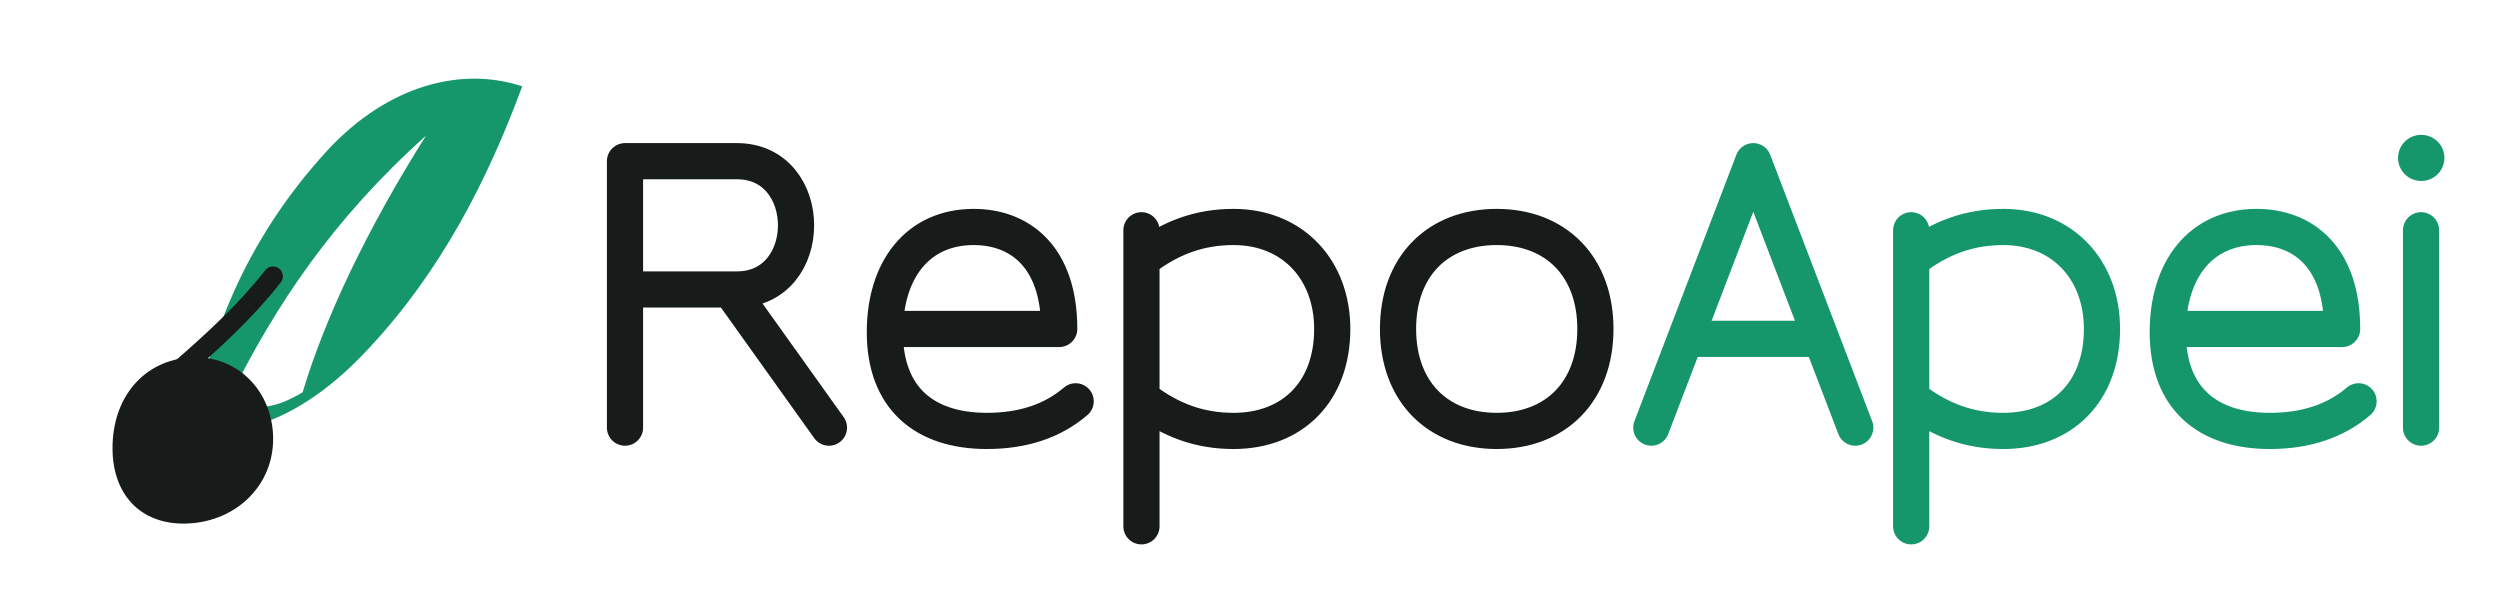
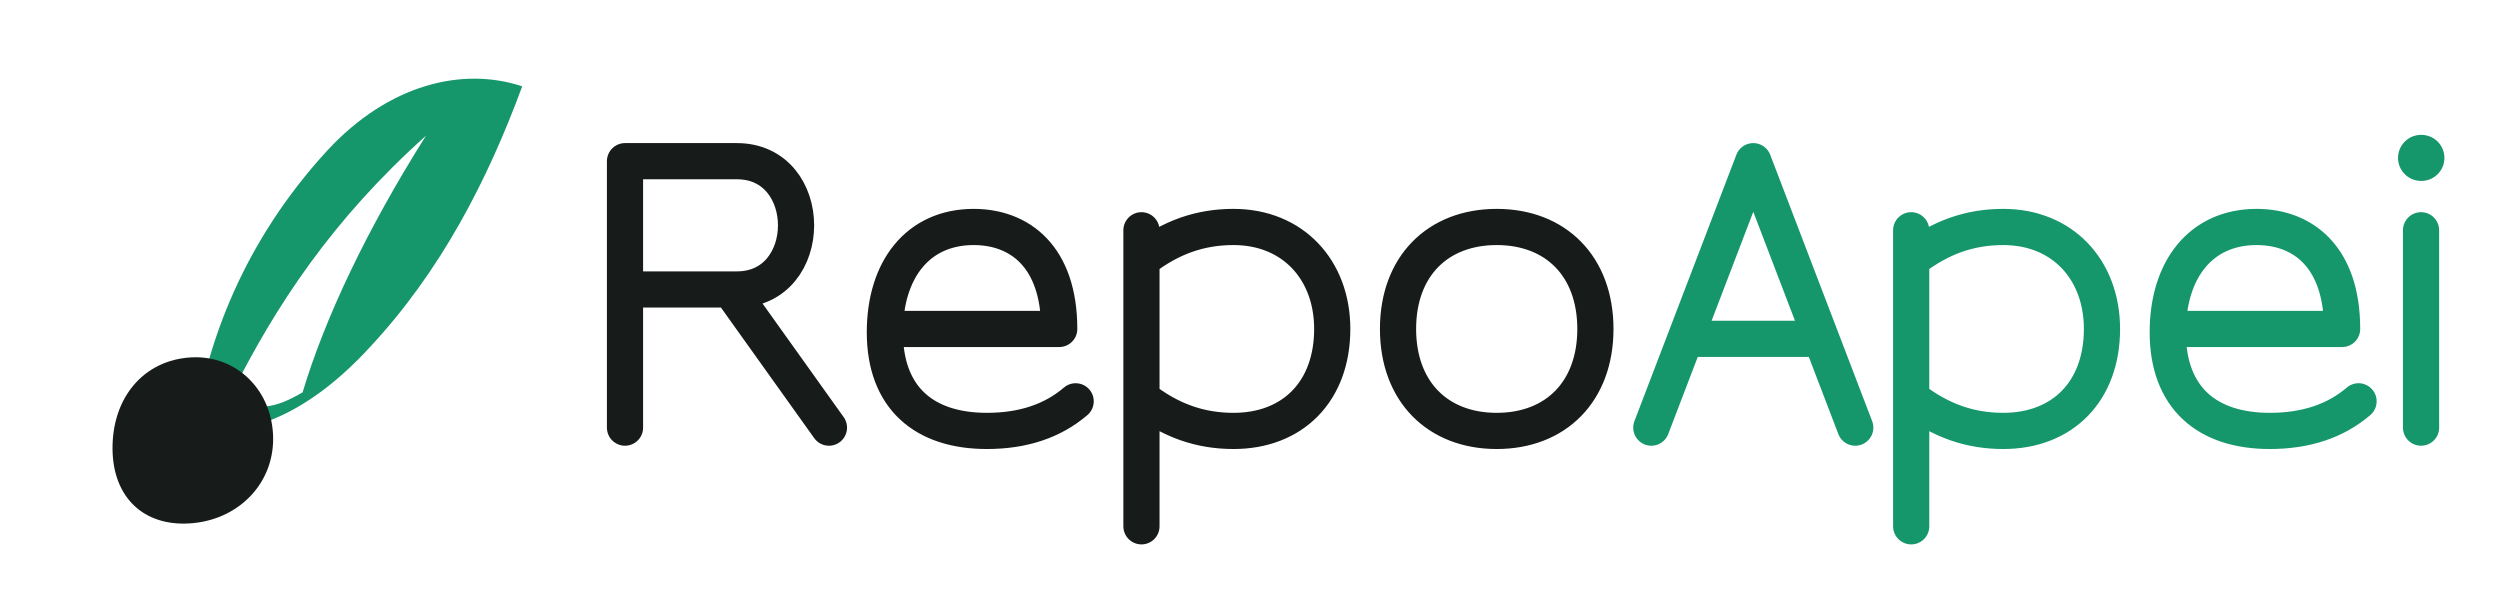
<svg xmlns="http://www.w3.org/2000/svg" viewBox="0 0 760 180" role="img">
  <g transform="translate(5 0) scale(.75)">
    <path fill="#15966B" fill-rule="evenodd" d="M72 174C77 139 92 98 126 61C151 34 181 27 205 35C191 73 172 110 143 141C120 166 95 178 72 174ZM87 160C105 124 128 89 166 55C142 93 125 129 116 159C106 165 96 168 87 160Z" />
-     <path d="M65 151C80 138 93 126 104 112" fill="none" stroke="#171C1A" stroke-width="8" stroke-linecap="round" />
    <path fill="#171C1A" d="M39 184C38 163 50 147 69 145C88 143 103 157 104 176C105 195 91 210 72 212C53 214 40 203 39 184Z" />
  </g>
  <g fill="none" stroke-linecap="round" stroke-linejoin="round" stroke-width="11">
    <path stroke="#171C1A" d="M190 130V49H224C248 49 248 88 224 88H190M222 88L252 130M270 100H322C322 78 310 69 296 69C279 69 269 82 269 101C269 121 281 131 300 131C311 131 320 128 327 122M347 160V70M347 79C356 72 365 69 375 69C393 69 405 82 405 100C405 119 393 131 375 131C365 131 356 128 347 121M425 100C425 81 437 69 455 69C473 69 485 81 485 100C485 119 473 131 455 131C437 131 425 119 425 100" />
    <path stroke="#15966B" d="M502 130L533 49L564 130M514 103H552M581 160V70M581 79C590 72 599 69 609 69C627 69 639 82 639 100C639 119 627 131 609 131C599 131 590 128 581 121M660 100H712C712 78 700 69 686 69C669 69 659 82 659 101C659 121 671 131 690 131C701 131 710 128 717 122M736 70V130" />
    <path stroke="#15966B" d="M736 48H736.1" stroke-width="14" />
  </g>
</svg>
